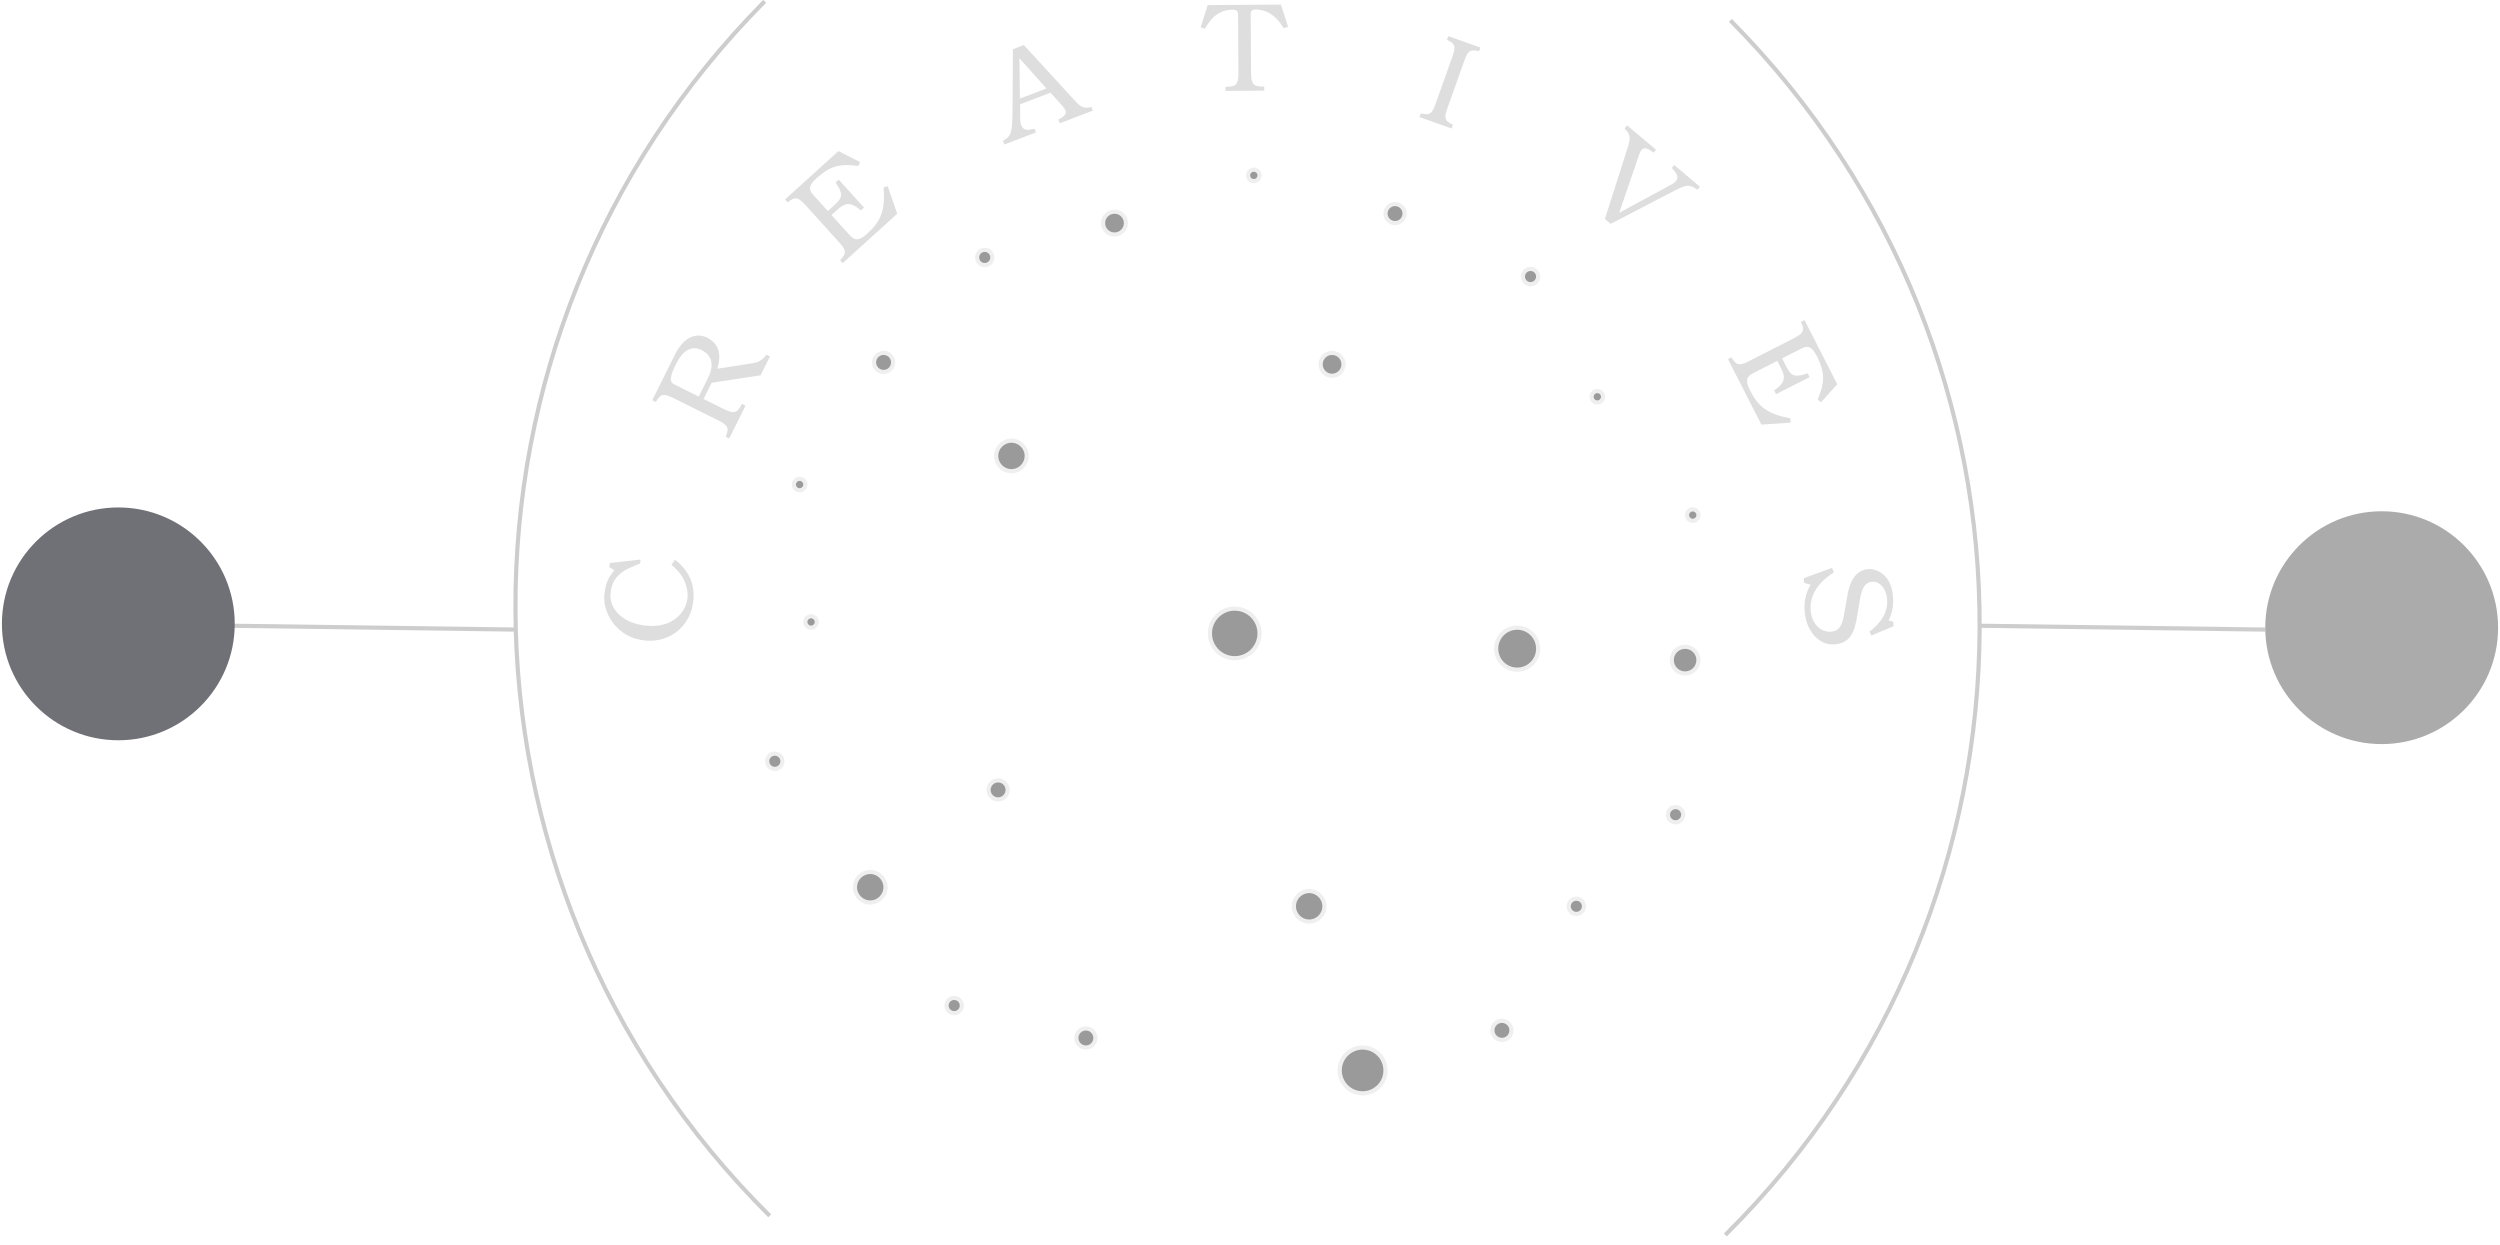
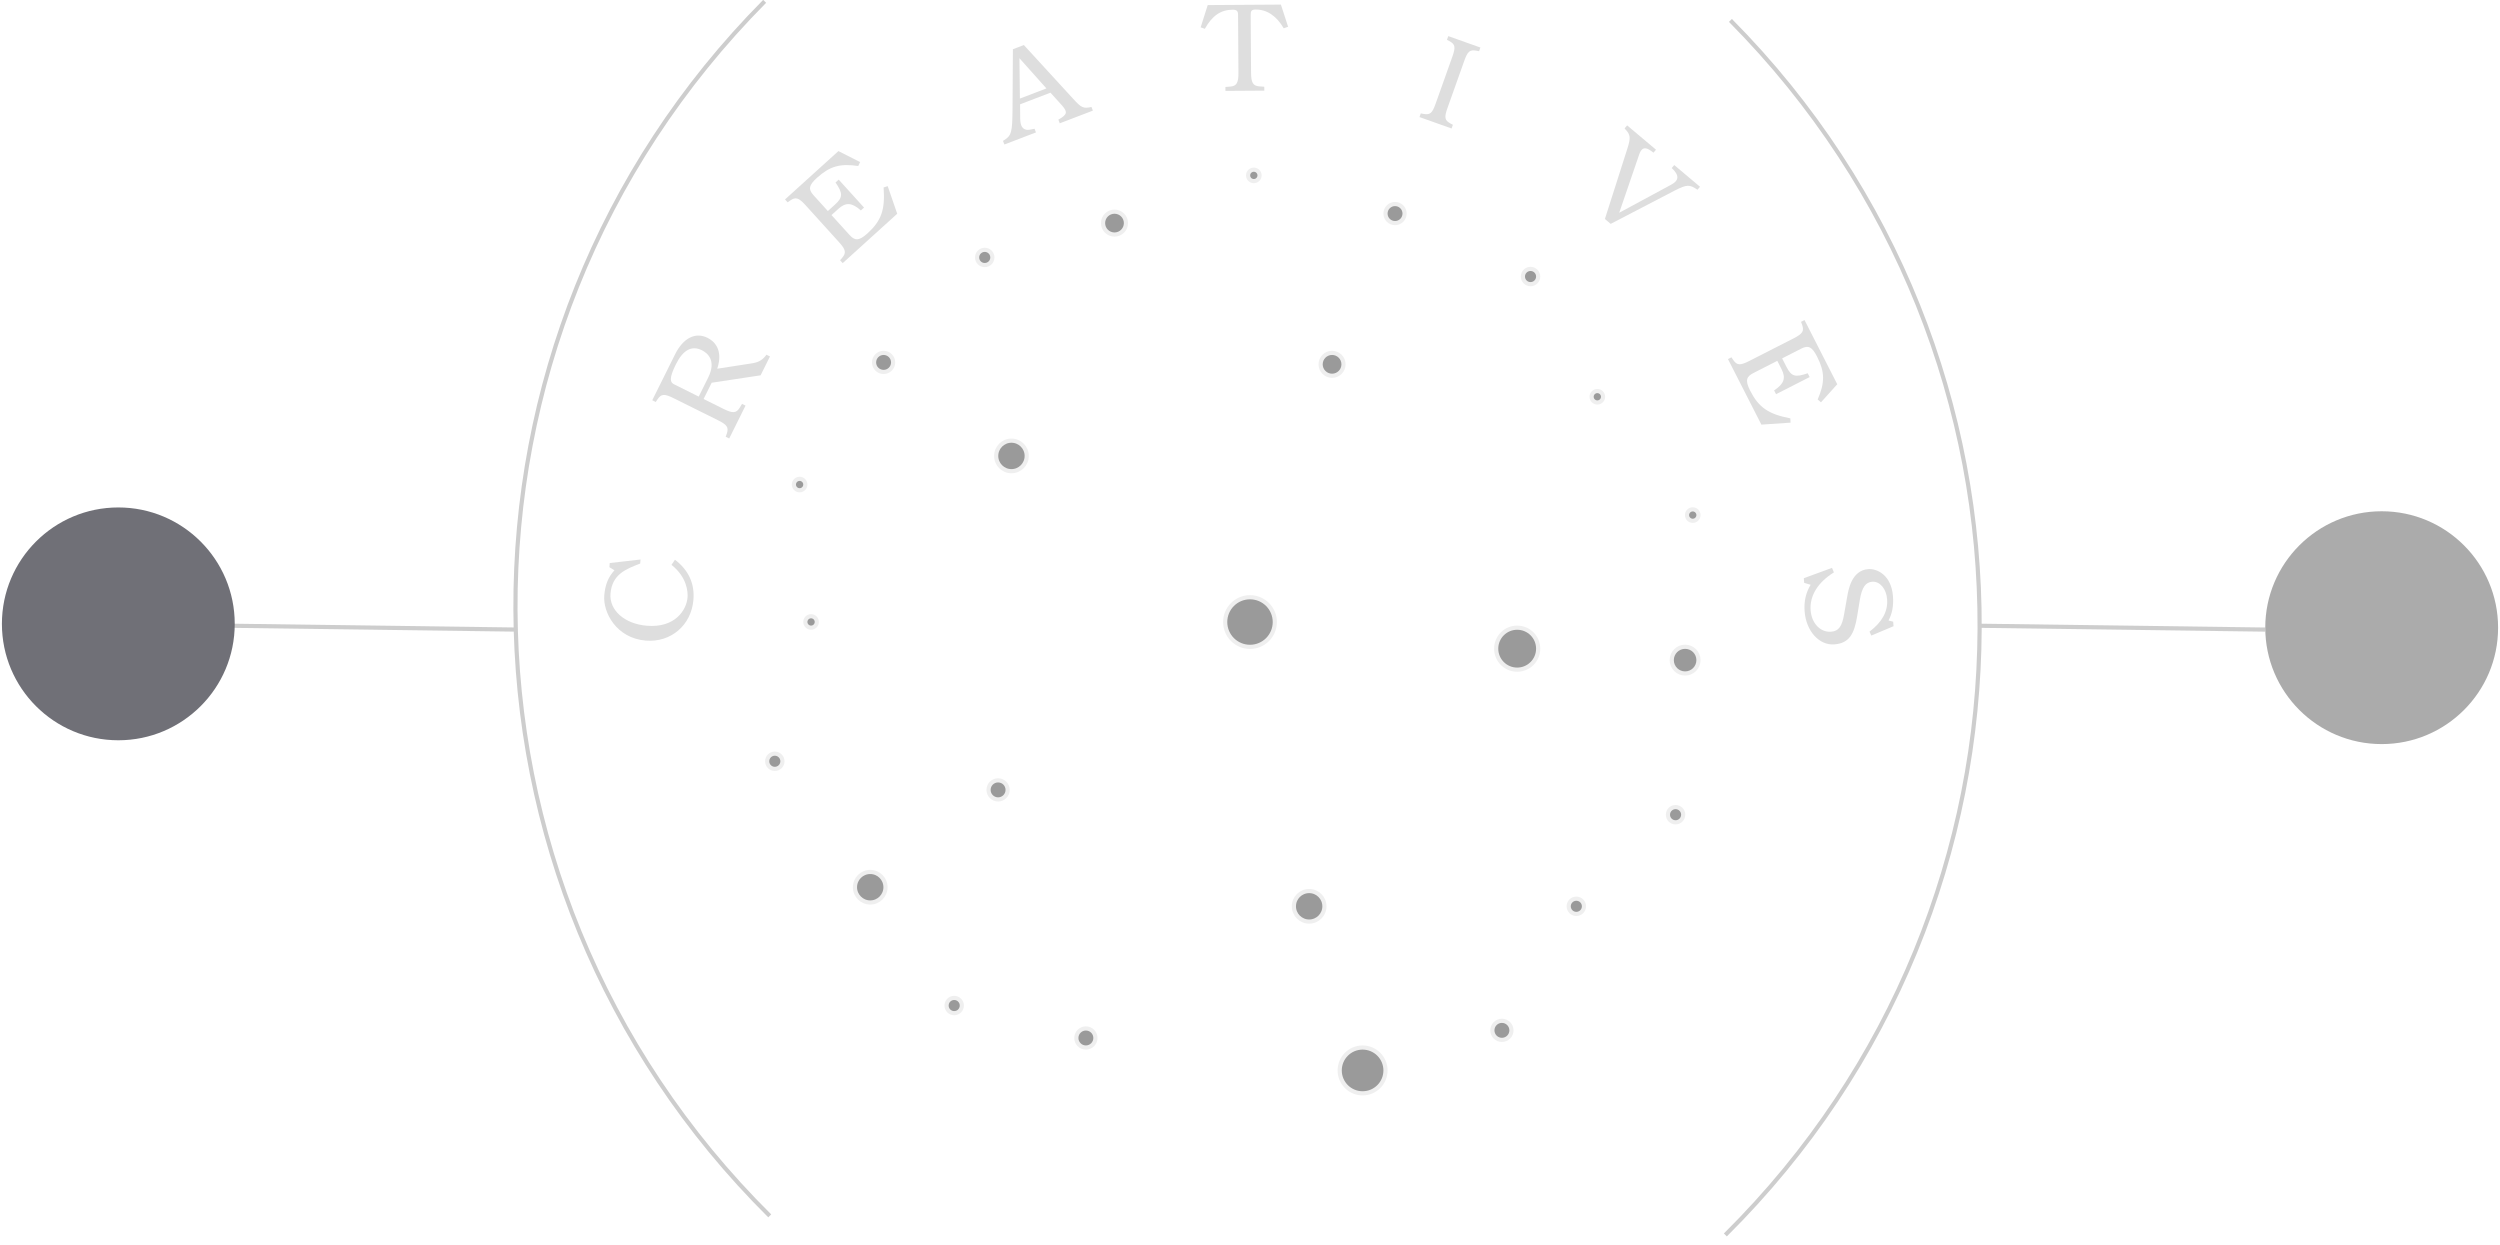
<svg xmlns="http://www.w3.org/2000/svg" class="svg-logo" version="1.1" id="Layer_1" x="0px" y="0px" viewBox="0 0 600 298.582" xml:space="preserve" width="600" height="298.582">
  <defs id="defs105" />
  <path class="left st10" d="M 183.518,0.323 C 103.301,81.208 103.841,211.577 184.736,291.803" id="path4" style="fill:none;stroke-miterlimit:10;stroke:#cdcdcd;stroke-opacity:1" />
  <line class="left st10" x1="124.122" y1="151.101" x2="55.878" y2="150.185" id="line10" style="fill:none;stroke-miterlimit:10;stroke:#cdcdcd;stroke-opacity:1" />
  <circle class="left" id="circle12" cx="28.397" cy="149.727" r="27.939" style="fill:#67676f;fill-opacity:0.941;stroke-miterlimit:10" />
  <path class="right st10" d="m 415.301,4.903 c 80.217,80.886 79.676,211.255 -1.218,291.481" id="path6" style="fill:none;stroke-miterlimit:10;stroke:#cdcdcd;stroke-opacity:1" />
  <line class="right st10" x1="543.664" y1="151.101" x2="475.42" y2="150.185" id="line8" style="fill:none;stroke-miterlimit:10;stroke:#cdcdcd;stroke-opacity:1" />
  <circle class="right" id="circle14" cx="571.603" cy="150.643" r="27.939" style="fill:#ababab;fill-opacity:1;stroke-miterlimit:10" />
-   <g id="g939" style="stroke:#efefef;stroke-opacity:1;fill:#9a9a9a;fill-opacity:1">
-     <circle id="circle23" r="2.748" cy="53.544" cx="267.481" class="small-circle" style="stroke:#efefef;stroke-opacity:1;fill:#9a9a9a;fill-opacity:1" />
-     <circle id="circle25" r="2.29" cy="51.254" cx="334.809" class="small-circle" style="stroke:#efefef;stroke-opacity:1;fill:#9a9a9a;fill-opacity:1" />
-     <circle id="circle27" r="1.374" cy="42.094" cx="300.916" class="small-circle" style="stroke:#efefef;stroke-opacity:1;fill:#9a9a9a;fill-opacity:1" />
-     <circle id="circle29" r="1.832" cy="66.368" cx="367.328" class="small-circle" style="stroke:#efefef;stroke-opacity:1;fill:#9a9a9a;fill-opacity:1" />
-     <circle id="circle31" r="1.374" cy="95.223" cx="383.359" class="small-circle" style="stroke:#efefef;stroke-opacity:1;fill:#9a9a9a;fill-opacity:1" />
-     <circle id="circle33" r="1.374" cy="123.62" cx="406.259" class="small-circle" style="stroke:#efefef;stroke-opacity:1;fill:#9a9a9a;fill-opacity:1" />
-     <circle id="circle35" r="3.206" cy="158.429" cx="404.427" class="small-circle" style="stroke:#efefef;stroke-opacity:1;fill:#9a9a9a;fill-opacity:1" />
-     <circle id="circle37" r="5.038" cy="155.681" cx="364.122" class="small-circle" style="stroke:#efefef;stroke-opacity:1;fill:#9a9a9a;fill-opacity:1" />
-     <circle id="circle39" r="5.954" cy="152.017" cx="296.336" class="small-circle" style="stroke:#efefef;stroke-opacity:1;fill:#9a9a9a;fill-opacity:1" />
-     <circle id="circle41" r="2.748" cy="87.437" cx="319.695" class="small-circle" style="stroke:#efefef;stroke-opacity:1;fill:#9a9a9a;fill-opacity:1" />
-     <circle id="circle43" r="3.664" cy="109.422" cx="242.748" class="small-circle" style="stroke:#efefef;stroke-opacity:1;fill:#9a9a9a;fill-opacity:1" />
-     <circle id="circle45" r="1.832" cy="61.788" cx="236.336" class="small-circle" style="stroke:#efefef;stroke-opacity:1;fill:#9a9a9a;fill-opacity:1" />
-     <circle id="circle47" r="2.29" cy="86.979" cx="212.061" class="small-circle" style="stroke:#efefef;stroke-opacity:1;fill:#9a9a9a;fill-opacity:1" />
-     <circle id="circle49" r="1.374" cy="116.292" cx="191.908" class="small-circle" style="stroke:#efefef;stroke-opacity:1;fill:#9a9a9a;fill-opacity:1" />
-     <circle id="circle51" r="1.374" cy="149.269" cx="194.656" class="small-circle" style="stroke:#efefef;stroke-opacity:1;fill:#9a9a9a;fill-opacity:1" />
-     <circle style="stroke:#efefef;stroke-opacity:1;fill:#9a9a9a;fill-opacity:1" id="circle53" r="1.832" cy="182.704" cx="185.954" class="small-circle" />
-     <circle id="circle55" r="2.29" cy="189.574" cx="239.542" class="small-circle" style="stroke:#efefef;stroke-opacity:1;fill:#9a9a9a;fill-opacity:1" />
-     <circle id="circle57" r="3.664" cy="212.933" cx="208.855" class="small-circle" style="stroke:#efefef;stroke-opacity:1;fill:#9a9a9a;fill-opacity:1" />
-     <circle id="circle59" r="1.832" cy="241.33" cx="229.008" class="small-circle" style="stroke:#efefef;stroke-opacity:1;fill:#9a9a9a;fill-opacity:1" />
-     <circle id="circle61" r="2.29" cy="249.116" cx="260.611" class="small-circle" style="stroke:#efefef;stroke-opacity:1;fill:#9a9a9a;fill-opacity:1" />
-     <circle id="circle63" r="5.496" cy="256.903" cx="327.023" class="small-circle" style="stroke:#efefef;stroke-opacity:1;fill:#9a9a9a;fill-opacity:1" />
-     <circle id="circle65" r="3.664" cy="217.513" cx="314.198" class="small-circle" style="stroke:#efefef;stroke-opacity:1;fill:#9a9a9a;fill-opacity:1" />
-     <circle id="circle67" r="2.29" cy="247.284" cx="360.458" class="small-circle" style="stroke:#efefef;stroke-opacity:1;fill:#9a9a9a;fill-opacity:1" />
-     <circle id="circle69" r="1.832" cy="217.513" cx="378.321" class="small-circle" style="stroke:#efefef;stroke-opacity:1;fill:#9a9a9a;fill-opacity:1" />
-     <circle id="circle71" r="1.832" cy="195.529" cx="402.137" class="small-circle" style="stroke:#efefef;stroke-opacity:1;fill:#9a9a9a;fill-opacity:1" />
+   <g id="g939" style="fill:#9a9a9a;fill-opacity:1;stroke:#efefef;stroke-opacity:1">
+     <circle id="circle23" r="2.748" cy="53.544" cx="267.481" class="small-circle" style="fill:#9a9a9a;fill-opacity:1;stroke:#efefef;stroke-opacity:1" />
+     <circle id="circle25" r="2.29" cy="51.254" cx="334.809" class="small-circle" style="fill:#9a9a9a;fill-opacity:1;stroke:#efefef;stroke-opacity:1" />
+     <circle id="circle27" r="1.374" cy="42.094" cx="300.916" class="small-circle" style="fill:#9a9a9a;fill-opacity:1;stroke:#efefef;stroke-opacity:1" />
+     <circle id="circle29" r="1.832" cy="66.368" cx="367.328" class="small-circle" style="fill:#9a9a9a;fill-opacity:1;stroke:#efefef;stroke-opacity:1" />
+     <circle id="circle31" r="1.374" cy="95.223" cx="383.359" class="small-circle" style="fill:#9a9a9a;fill-opacity:1;stroke:#efefef;stroke-opacity:1" />
+     <circle id="circle33" r="1.374" cy="123.62" cx="406.259" class="small-circle" style="fill:#9a9a9a;fill-opacity:1;stroke:#efefef;stroke-opacity:1" />
+     <circle id="circle35" r="3.206" cy="158.429" cx="404.427" class="small-circle" style="fill:#9a9a9a;fill-opacity:1;stroke:#efefef;stroke-opacity:1" />
+     <circle id="circle37" r="5.038" cy="155.681" cx="364.122" class="small-circle" style="fill:#9a9a9a;fill-opacity:1;stroke:#efefef;stroke-opacity:1" />
+     <circle id="circle39" r="5.954" cy="149.291" cx="300" class="small-circle" style="fill:#9a9a9a;fill-opacity:1;stroke:#efefef;stroke-opacity:1" />
+     <circle id="circle41" r="2.748" cy="87.437" cx="319.695" class="small-circle" style="fill:#9a9a9a;fill-opacity:1;stroke:#efefef;stroke-opacity:1" />
+     <circle id="circle43" r="3.664" cy="109.422" cx="242.748" class="small-circle" style="fill:#9a9a9a;fill-opacity:1;stroke:#efefef;stroke-opacity:1" />
+     <circle id="circle45" r="1.832" cy="61.788" cx="236.336" class="small-circle" style="fill:#9a9a9a;fill-opacity:1;stroke:#efefef;stroke-opacity:1" />
+     <circle id="circle47" r="2.29" cy="86.979" cx="212.061" class="small-circle" style="fill:#9a9a9a;fill-opacity:1;stroke:#efefef;stroke-opacity:1" />
+     <circle id="circle49" r="1.374" cy="116.292" cx="191.908" class="small-circle" style="fill:#9a9a9a;fill-opacity:1;stroke:#efefef;stroke-opacity:1" />
+     <circle id="circle51" r="1.374" cy="149.269" cx="194.656" class="small-circle" style="fill:#9a9a9a;fill-opacity:1;stroke:#efefef;stroke-opacity:1" />
+     <circle style="fill:#9a9a9a;fill-opacity:1;stroke:#efefef;stroke-opacity:1" id="circle53" r="1.832" cy="182.704" cx="185.954" class="small-circle" />
+     <circle id="circle55" r="2.29" cy="189.574" cx="239.542" class="small-circle" style="fill:#9a9a9a;fill-opacity:1;stroke:#efefef;stroke-opacity:1" />
+     <circle id="circle57" r="3.664" cy="212.933" cx="208.855" class="small-circle" style="fill:#9a9a9a;fill-opacity:1;stroke:#efefef;stroke-opacity:1" />
+     <circle id="circle59" r="1.832" cy="241.33" cx="229.008" class="small-circle" style="fill:#9a9a9a;fill-opacity:1;stroke:#efefef;stroke-opacity:1" />
+     <circle id="circle61" r="2.29" cy="249.116" cx="260.611" class="small-circle" style="fill:#9a9a9a;fill-opacity:1;stroke:#efefef;stroke-opacity:1" />
+     <circle id="circle63" r="5.496" cy="256.903" cx="327.023" class="small-circle" style="fill:#9a9a9a;fill-opacity:1;stroke:#efefef;stroke-opacity:1" />
+     <circle id="circle65" r="3.664" cy="217.513" cx="314.198" class="small-circle" style="fill:#9a9a9a;fill-opacity:1;stroke:#efefef;stroke-opacity:1" />
+     <circle id="circle67" r="2.29" cy="247.284" cx="360.458" class="small-circle" style="fill:#9a9a9a;fill-opacity:1;stroke:#efefef;stroke-opacity:1" />
+     <circle id="circle69" r="1.832" cy="217.513" cx="378.321" class="small-circle" style="fill:#9a9a9a;fill-opacity:1;stroke:#efefef;stroke-opacity:1" />
+     <circle id="circle71" r="1.832" cy="195.529" cx="402.137" class="small-circle" style="fill:#9a9a9a;fill-opacity:1;stroke:#efefef;stroke-opacity:1" />
  </g>
  <g id="text916" aria-label="CREATIVES" transform="matrix(0.946338,0,0,0.946338,18.74211,-3.399787)" style="font-style:normal;font-variant:normal;font-weight:normal;font-stretch:normal;font-size:40px;line-height:1.25;font-family:'TeX Gyre Bonum Math';-inkscape-font-specification:'TeX Gyre Bonum Math';letter-spacing:30.074px;word-spacing:0px;fill:#dedede;fill-opacity:1;stroke:none">
    <path d="m 151.371,145.538 -0.879,1.308 c 3.916,3.118 4.189,6.801 4.068,8.268 -0.264,3.189 -3.148,7.767 -10.323,7.173 -5.645,-0.467 -9.564,-3.938 -9.215,-8.148 0.407,-4.911 3.919,-6.226 7.535,-7.628 l 0.085,-1.021 -7.812,0.894 -0.087,1.052 1.284,0.781 c -1.591,1.763 -2.358,3.658 -2.585,6.401 -0.351,4.241 3.022,10.814 10.516,11.435 6.378,0.528 11.56,-3.891 12.094,-10.333 0.341,-4.114 -1.208,-7.517 -4.68,-10.181 z" style="font-size:32px;letter-spacing:30.074px;fill:#dedede;fill-opacity:1" id="path908" />
    <path d="m 175.466,93.993 -0.888,-0.441 c -0.956,1.276 -1.799,1.822 -3.386,2.141 l -9.098,1.41 c 1.662,-5.07 -1.033,-7.124 -2.466,-7.836 -3.066,-1.524 -6.168,0.044 -8.219,4.17 l -5.796,11.663 0.888,0.441 0.442,-0.674 c 0.941,-1.39 1.728,-1.464 4.078,-0.296 l 11.262,5.597 c 2.35,1.168 2.766,1.839 2.227,3.429 l -0.27,0.759 0.888,0.441 4.144,-8.339 -0.888,-0.441 -0.599,0.989 c -0.87,1.39 -1.757,1.45 -4.078,0.296 l -5.072,-2.521 2.051,-4.127 12.403,-1.876 z m -17.263,-1.575 c 1.347,0.669 3.77,2.552 1.591,6.937 l -2.392,4.814 -6.218,-3.09 c -1.003,-0.498 -1.42,-1.385 0.417,-5.081 1.823,-3.668 4.024,-4.861 6.603,-3.58 z" style="font-size:32px;letter-spacing:30.074px;fill:#dedede;fill-opacity:1" id="path910" />
    <path d="m 205.323,50.799 -1.036,0.334 c 0.421,5.662 -0.579,8.467 -4.113,11.667 -2.254,2.04 -3.26,1.787 -4.571,0.34 l -4.532,-5.005 1.755,-1.589 c 1.874,-1.697 3.432,-1.597 5.688,0.418 l 0.807,-0.73 -6.422,-7.093 -0.807,0.73 c 1.902,2.768 1.874,3.786 -0.143,5.611 l -1.803,1.632 -3.651,-4.033 c -1.375,-1.518 -1.166,-2.527 0.922,-4.417 3.226,-2.921 5.845,-3.652 10.433,-2.971 l 0.48,-0.996 -5.503,-2.788 -13.545,12.264 0.666,0.735 0.657,-0.466 c 1.384,-0.951 2.143,-0.732 3.904,1.213 l 8.441,9.322 c 1.761,1.945 1.904,2.722 0.821,4.005 l -0.529,0.608 0.666,0.735 13.829,-12.522 z" style="font-size:32px;letter-spacing:30.074px;fill:#dedede;fill-opacity:1" id="path912" />
    <path d="m 257.358,31.649 -0.355,-0.926 c -2.057,0.445 -2.541,0.253 -4.681,-2.114 l -12.467,-13.594 -2.779,1.064 -0.096,15.147 c -0.046,5.877 -0.261,6.747 -2.115,7.902 l -0.306,0.186 0.355,0.926 8.009,-3.066 -0.355,-0.926 c -1.133,0.262 -1.687,0.337 -2.096,0.254 -1.35,-0.305 -1.569,-1.592 -1.552,-3.518 l -0.027,-2.936 7.71,-2.951 2.97,3.283 c 1.367,1.601 1.375,2.249 -0.968,3.557 l 0.355,0.926 z m -11.784,-5.632 -6.724,2.574 -0.114,-10.235 z" style="font-size:32px;letter-spacing:30.074px;fill:#dedede;fill-opacity:1" id="path914" />
    <path d="m 306.871,10.377 -1.829,-5.62 -18.56,0.123 -1.787,5.644 1.059,0.377 c 1.866,-3.34 4.064,-4.827 7.008,-4.846 1.056,-0.007 1.41,0.311 1.416,1.271 l 0.097,14.688 c 0.017,2.592 -0.458,3.395 -2.057,3.534 l -1.247,0.104 0.007,0.992 9.856,-0.065 -0.007,-0.992 -1.249,-0.088 c -1.601,-0.117 -2.086,-0.914 -2.103,-3.506 L 297.379,7.431 c -0.007,-1.12 0.247,-1.41 1.303,-1.417 2.816,-0.019 5.259,1.629 7.072,4.753 z" style="font-size:32px;letter-spacing:30.074px;fill:#dedede;fill-opacity:1" id="path916" />
    <path d="m 348.329,36.178 0.333,-0.935 -0.571,-0.305 c -1.531,-0.851 -1.67,-1.511 -0.78,-4.014 L 351.527,19.077 c 0.89,-2.502 1.415,-2.927 3.14,-2.619 l 0.635,0.124 0.333,-0.935 -8.14,-2.896 -0.333,0.935 0.571,0.305 c 1.531,0.851 1.67,1.511 0.78,4.014 l -4.216,11.848 c -0.89,2.502 -1.415,2.927 -3.14,2.619 l -0.635,-0.124 -0.333,0.935 z" style="font-size:32px;letter-spacing:30.074px;fill:#dedede;fill-opacity:1" id="path918" />
    <path d="m 410.694,51.713 0.639,-0.759 -6.535,-5.503 -0.639,0.759 c 2.047,1.891 1.795,3.185 -0.116,4.211 l -13.197,7.127 5.05,-14.74 c 0.836,-2.434 2.127,-1.681 3.637,-0.493 l 0.639,-0.759 -7.319,-6.163 -0.639,0.759 0.204,0.255 c 1.275,1.367 1.362,2.109 0.541,4.723 l -5.747,18.002 1.469,1.237 16.306,-8.483 c 3.048,-1.533 3.683,-1.542 5.708,-0.171 z" style="font-size:32px;letter-spacing:30.074px;fill:#dedede;fill-opacity:1" id="path921" />
    <path d="m 434.294,110.779 -0.052,-1.087 c -5.576,-1.072 -8.022,-2.77 -10.188,-7.018 -1.381,-2.708 -0.873,-3.614 0.866,-4.501 l 6.015,-3.067 1.076,2.11 c 1.148,2.252 0.645,3.73 -1.889,5.382 l 0.494,0.969 8.524,-4.347 -0.494,-0.969 c -3.168,1.113 -4.144,0.82 -5.379,-1.603 l -1.105,-2.167 4.846,-2.471 c 1.824,-0.93 2.744,-0.465 4.023,2.043 1.977,3.877 1.999,6.596 0.143,10.847 l 0.836,0.723 4.128,-4.584 -8.301,-16.278 -0.884,0.451 0.278,0.756 c 0.556,1.584 0.147,2.26 -2.191,3.452 l -11.203,5.713 c -2.338,1.192 -3.125,1.127 -4.081,-0.254 l -0.449,-0.669 -0.884,0.451 8.475,16.62 z" style="font-size:32px;letter-spacing:30.074px;fill:#dedede;fill-opacity:1" id="path923" />
    <path d="m 445.384,167.014 c 3.798,-0.281 5.069,-2.621 5.819,-7.233 l 0.662,-4.06 c 0.537,-3.152 1.434,-4.47 3.158,-4.597 1.915,-0.142 3.566,1.79 3.761,4.439 0.226,3.064 -1.212,5.737 -4.462,8.223 l 0.458,0.993 5.632,-2.374 -0.085,-1.149 -1.177,-0.298 c 0.953,-1.867 1.297,-3.722 1.118,-6.147 -0.394,-5.329 -3.987,-7.053 -6.253,-6.886 -4.308,0.318 -5.057,5.379 -5.354,7.006 l -0.769,4.357 c -0.532,3.216 -1.41,4.372 -3.324,4.513 -2.713,0.201 -4.939,-2.138 -5.182,-5.425 -0.271,-3.67 1.788,-7.063 5.899,-9.613 l -0.47,-1.152 -7.155,2.615 0.087,1.181 1.64,0.488 c -1.228,2.048 -1.711,4.202 -1.522,6.755 0.368,4.978 3.688,8.648 7.517,8.365 z" style="font-size:32px;letter-spacing:30.074px;fill:#dedede;fill-opacity:1" id="path925" />
  </g>
</svg>
